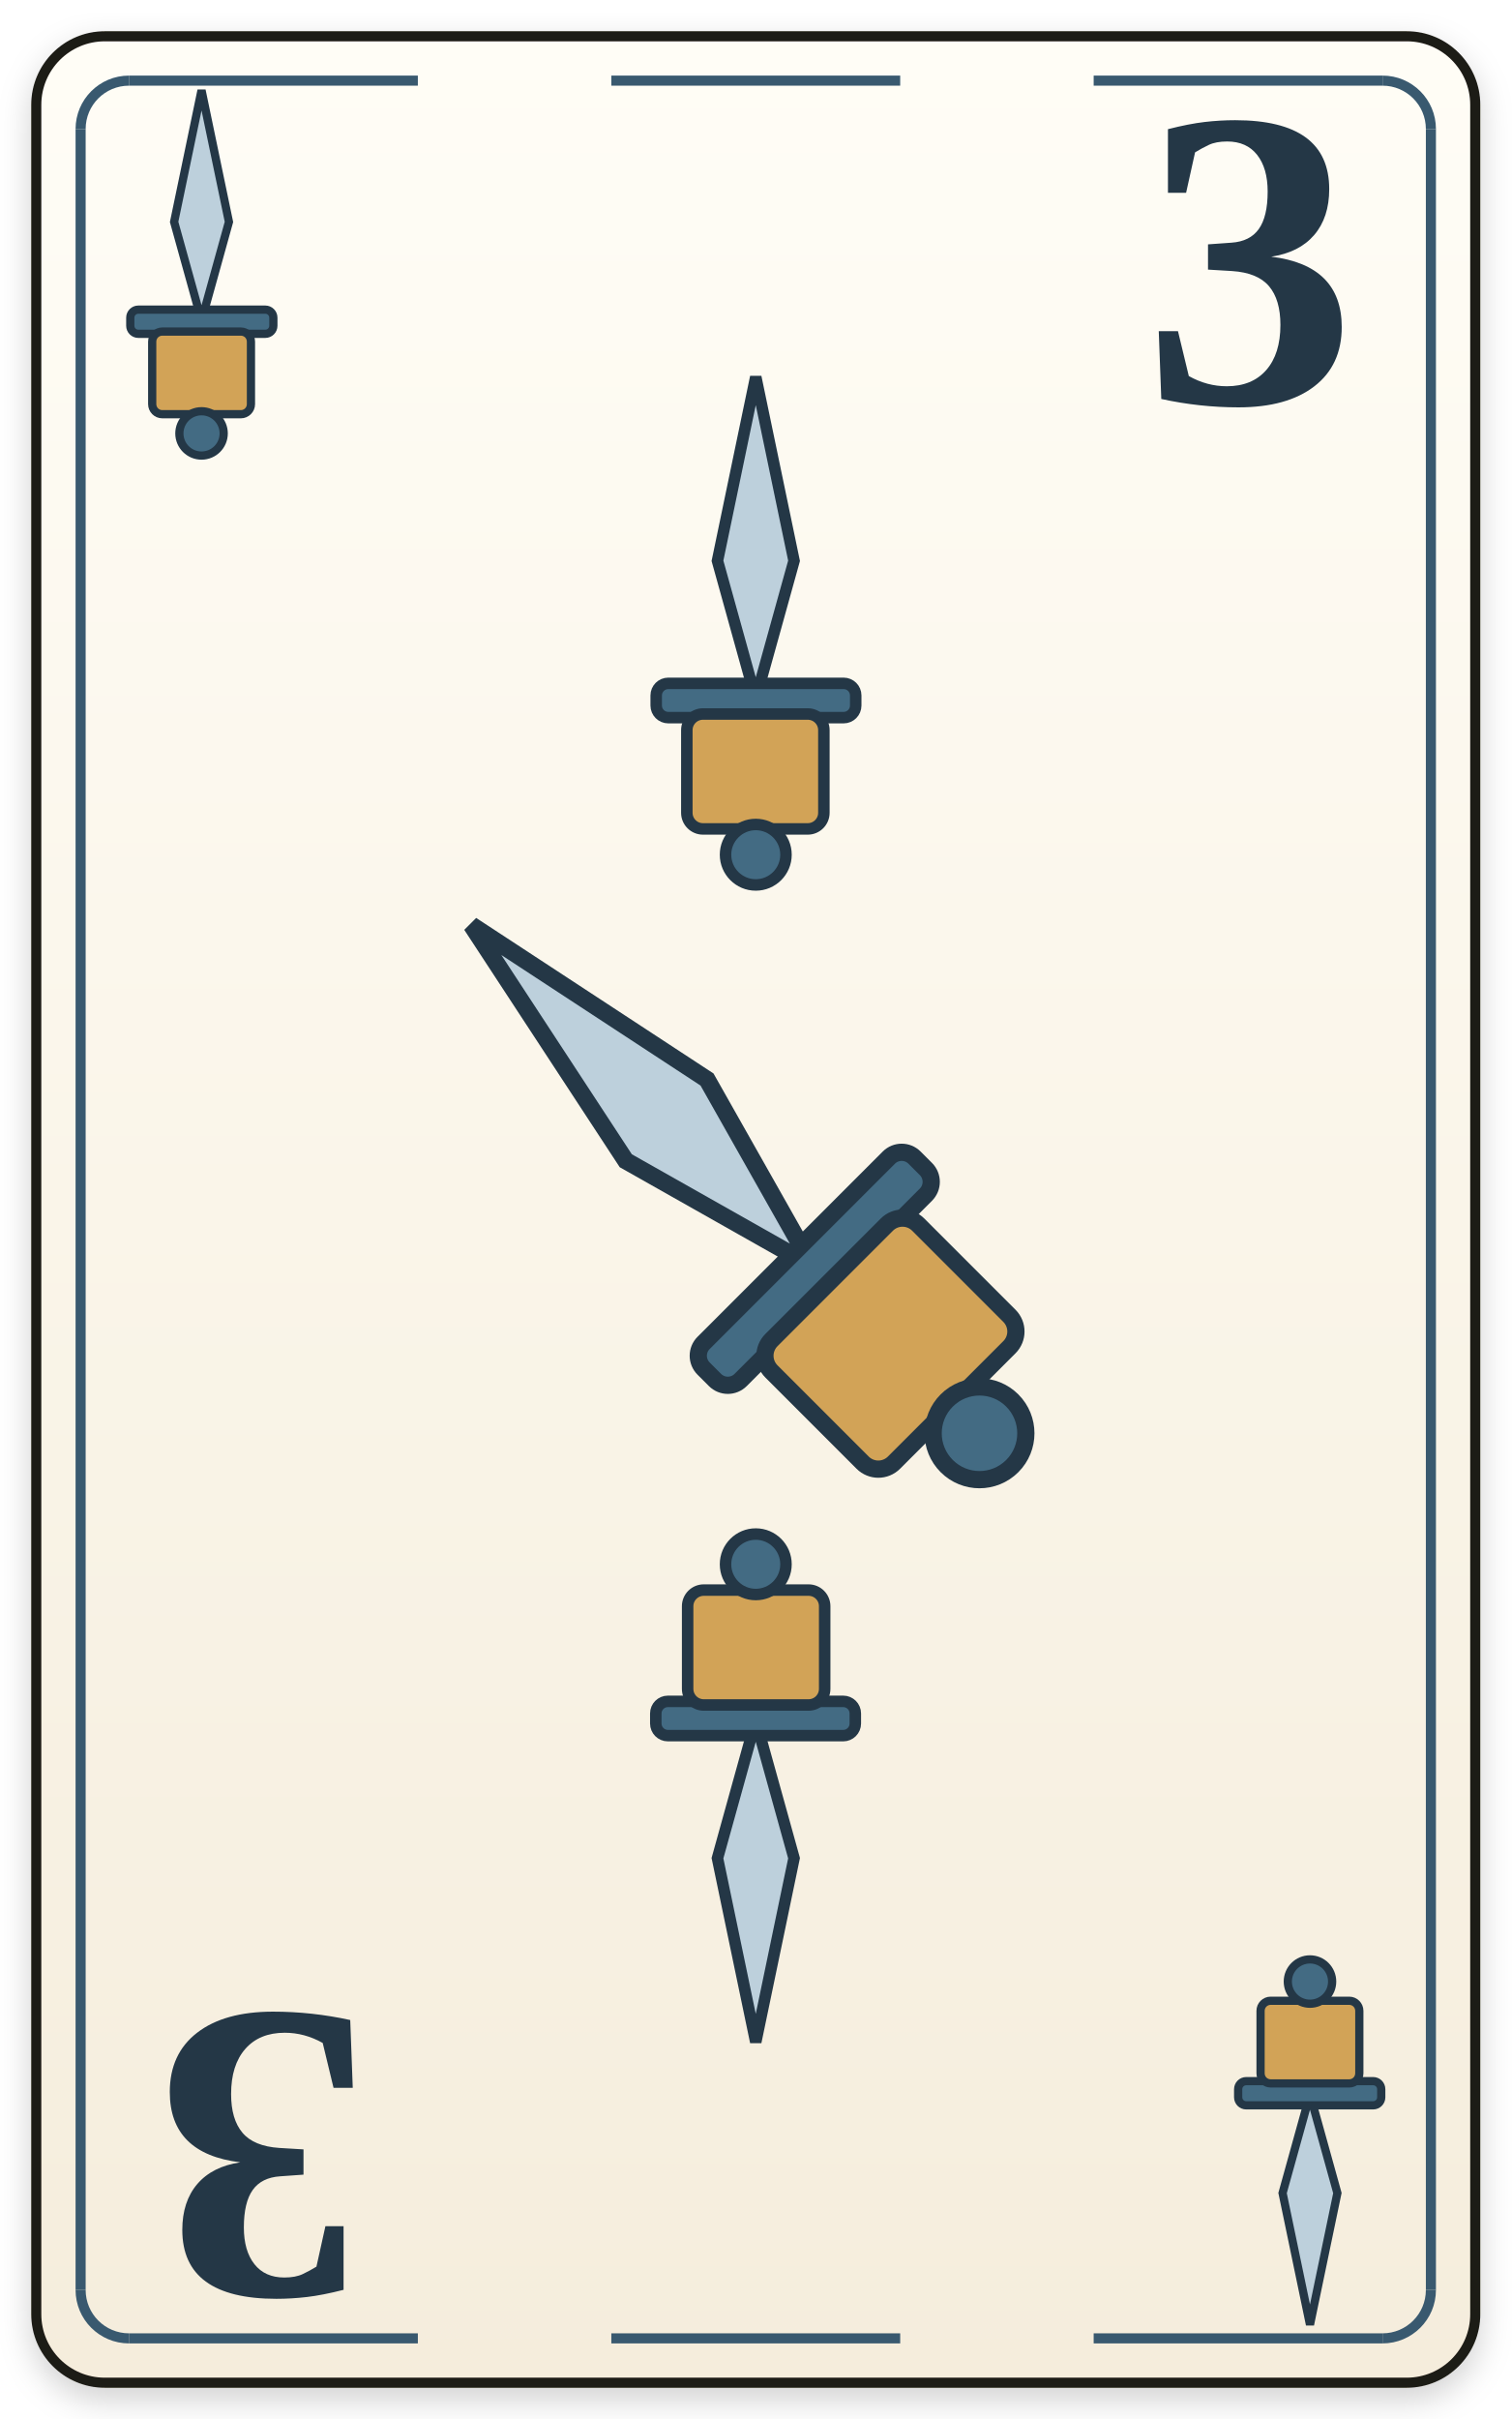
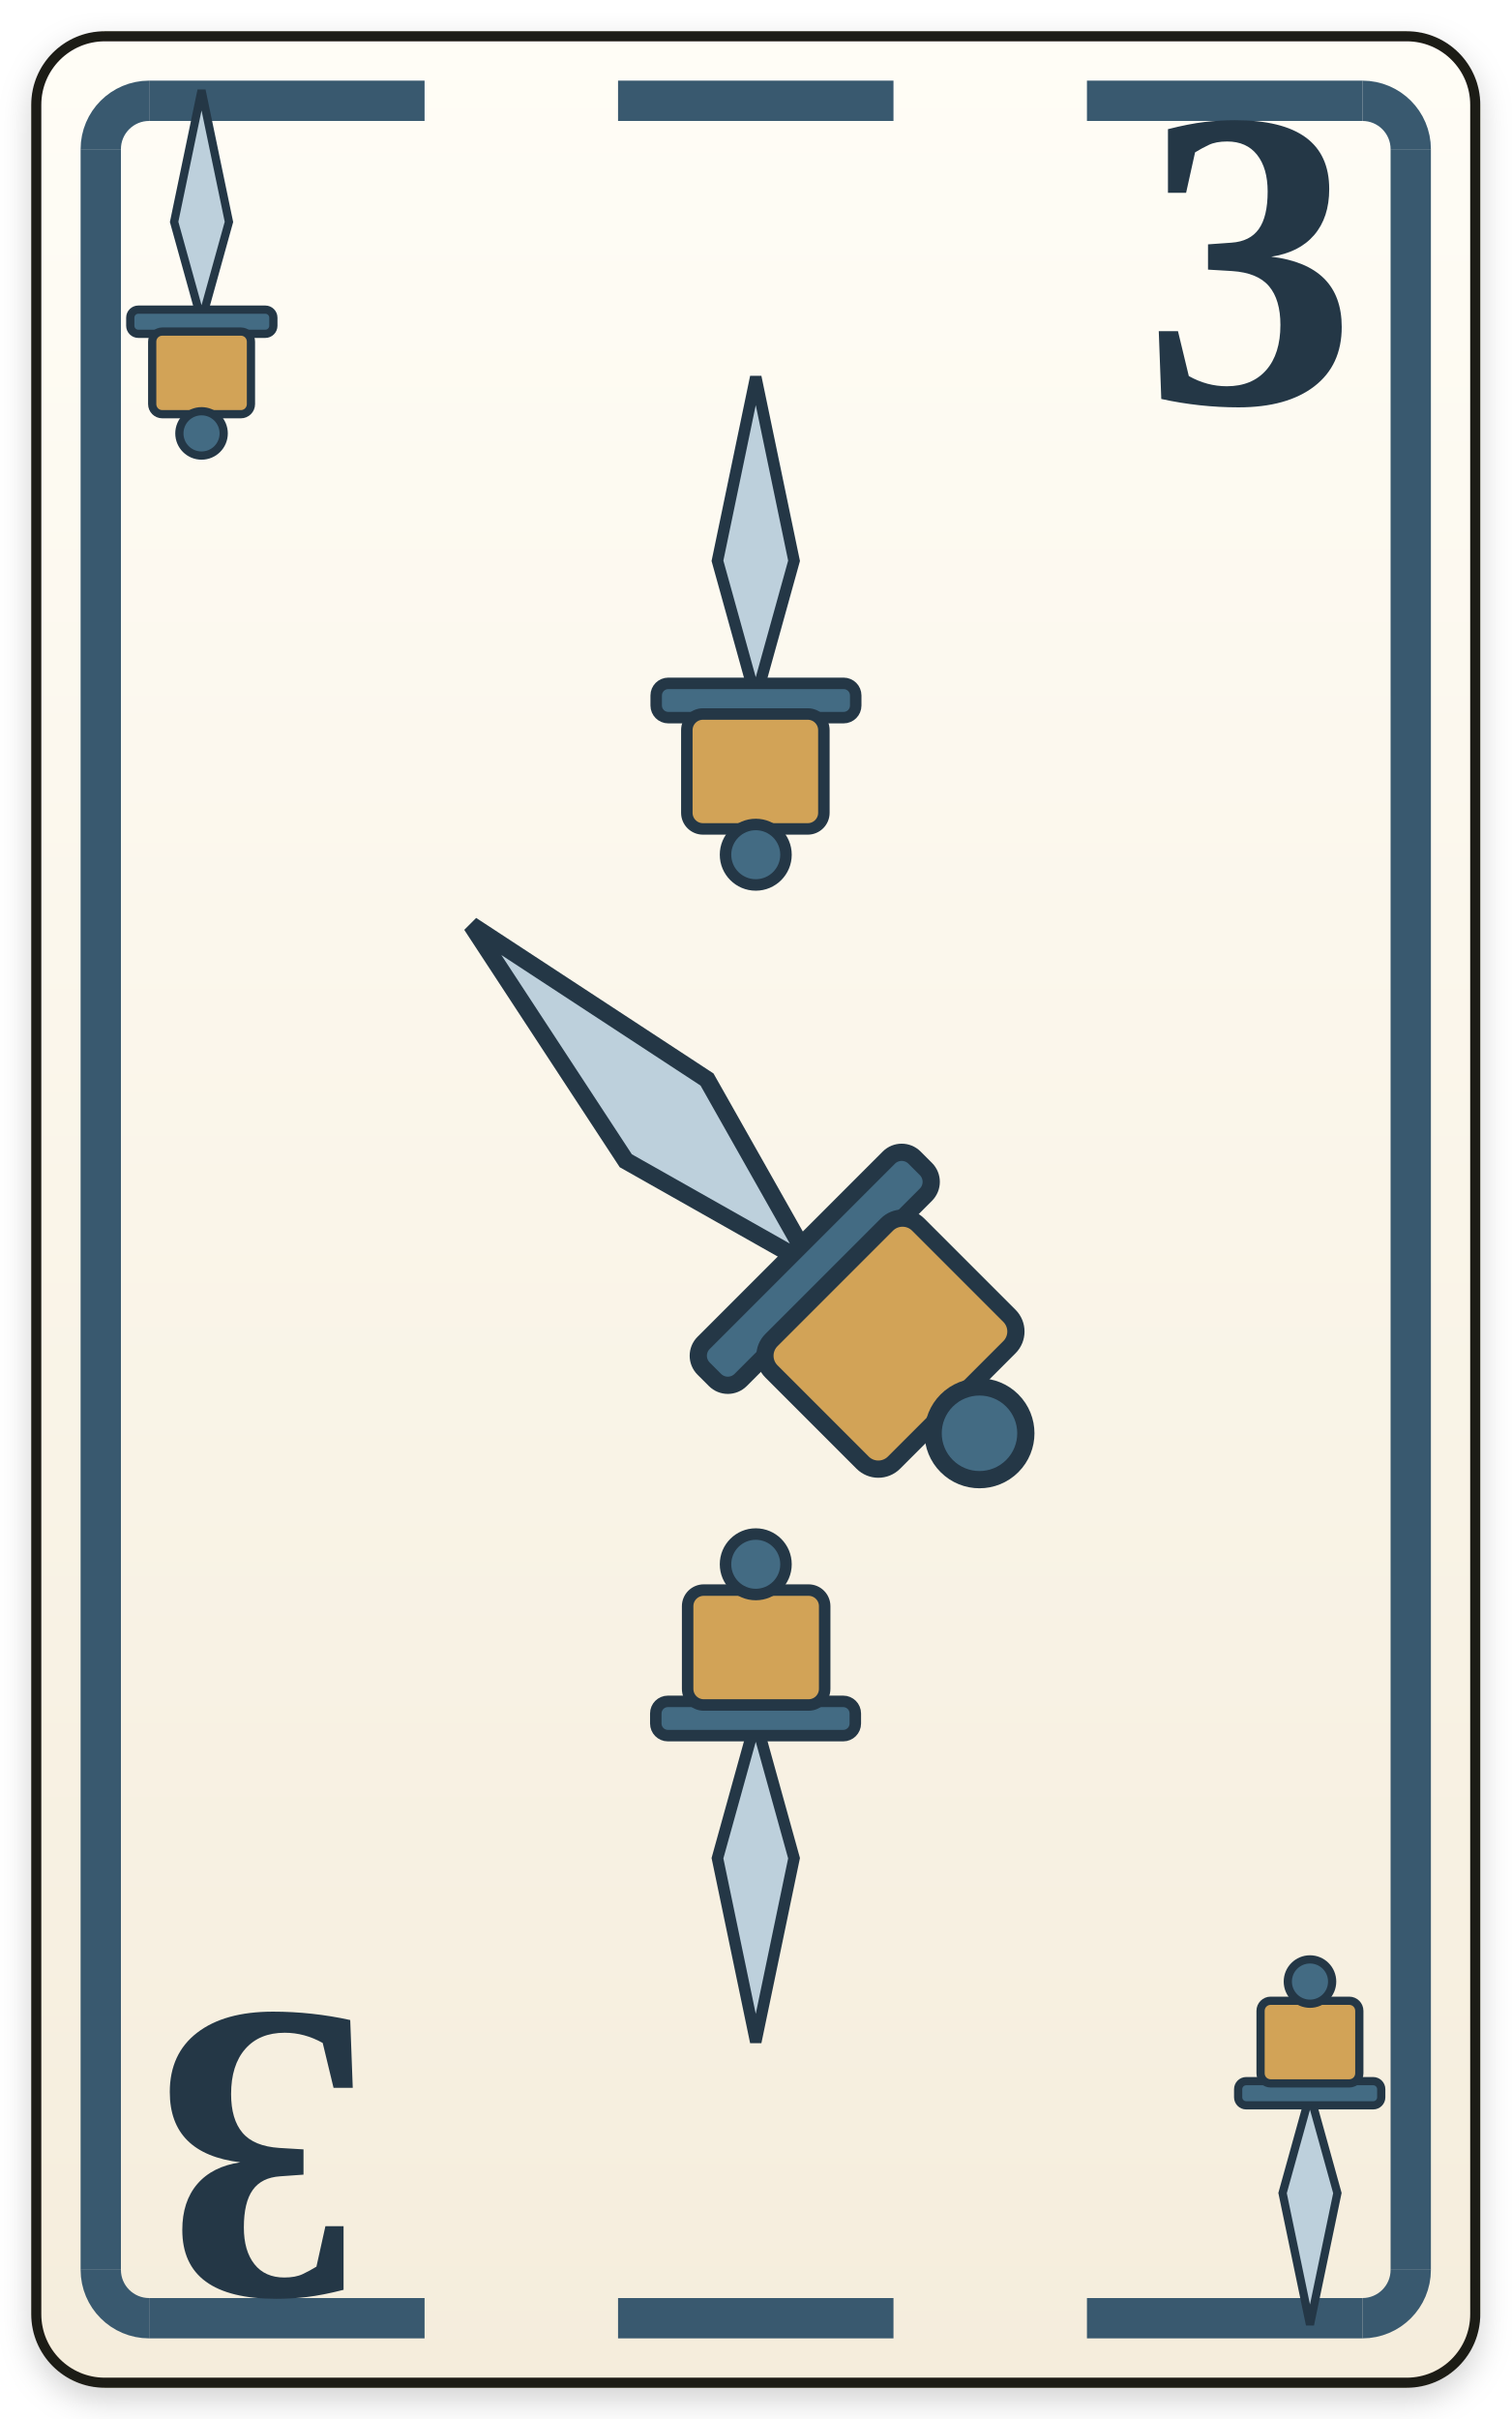
<svg xmlns="http://www.w3.org/2000/svg" width="750" height="1200" viewBox="0 0 750 1200" role="img" aria-labelledby="title desc">
  <defs>
    <linearGradient id="paperGradient" x1="0" y1="0" x2="0" y2="1">
      <stop offset="0%" stop-color="#fffdf6" />
      <stop offset="100%" stop-color="#f5eddc" />
    </linearGradient>
    <filter id="shadow" x="-20%" y="-20%" width="140%" height="140%">
      <feDropShadow dx="0" dy="6" stdDeviation="8" flood-color="#000000" flood-opacity="0.18" />
    </filter>
  </defs>
  <rect x="18" y="18" width="714" height="1164" rx="34" fill="url(#paperGradient)" stroke="#1f1b16" stroke-width="5" filter="url(#shadow)" />
-   <path d="M 40 64 V 1136" fill="none" stroke="#39596f" stroke-width="5" />
-   <path d="M 710 64 V 1136" fill="none" stroke="#39596f" stroke-width="5" />
-   <path d="M 40 64 A 24 24 0 0 1 64 40" fill="none" stroke="#39596f" stroke-width="5" />
-   <path d="M 686 40 A 24 24 0 0 1 710 64" fill="none" stroke="#39596f" stroke-width="5" />
-   <path d="M 40 1136 A 24 24 0 0 0 64 1160" fill="none" stroke="#39596f" stroke-width="5" />
-   <path d="M 686 1160 A 24 24 0 0 0 710 1136" fill="none" stroke="#39596f" stroke-width="5" />
-   <path d="M 64 40 H 207.333" fill="none" stroke="#39596f" stroke-width="5" />
-   <path d="M 303.333 40 H 446.667" fill="none" stroke="#39596f" stroke-width="5" />
-   <path d="M 542.667 40 H 686" fill="none" stroke="#39596f" stroke-width="5" />
-   <path d="M 64 1160 H 207.333" fill="none" stroke="#39596f" stroke-width="5" />
-   <path d="M 303.333 1160 H 446.667" fill="none" stroke="#39596f" stroke-width="5" />
-   <path d="M 542.667 1160 H 686" fill="none" stroke="#39596f" stroke-width="5" />
+   <path d="M 50 74 V 1126" fill="none" stroke="#39596f" stroke-width="20" />
+   <path d="M 700 74 V 1126" fill="none" stroke="#39596f" stroke-width="20" />
+   <path d="M 50 74 A 24 24 0 0 1 74 50" fill="none" stroke="#39596f" stroke-width="20" />
+   <path d="M 676 50 A 24 24 0 0 1 700 74" fill="none" stroke="#39596f" stroke-width="20" />
+   <path d="M 50 1126 A 24 24 0 0 0 74 1150" fill="none" stroke="#39596f" stroke-width="20" />
+   <path d="M 676 1150 A 24 24 0 0 0 700 1126" fill="none" stroke="#39596f" stroke-width="20" />
+   <path d="M 74 50 H 210.667" fill="none" stroke="#39596f" stroke-width="20" />
+   <path d="M 306.667 50 H 443.333" fill="none" stroke="#39596f" stroke-width="20" />
+   <path d="M 539.333 50 H 676" fill="none" stroke="#39596f" stroke-width="20" />
+   <path d="M 74 1150 H 210.667" fill="none" stroke="#39596f" stroke-width="20" />
+   <path d="M 306.667 1150 H 443.333" fill="none" stroke="#39596f" stroke-width="20" />
+   <path d="M 539.333 1150 H 676" fill="none" stroke="#39596f" stroke-width="20" />
  <g transform="translate(100 140) rotate(0)">
    <path d="M 0 -95.2 L 13.6 -29.92 L 0 19.04 L -13.6 -29.92 Z" fill="#bdd0dc" stroke="#243746" stroke-width="4.08" />
    <rect x="-35.36" y="13.6" width="71" height="12" rx="4" fill="#436b83" stroke="#243746" stroke-width="4.08" />
    <rect x="-24.48" y="24.48" width="49" height="41" rx="5" fill="#d2a357" stroke="#243746" stroke-width="4.08" />
    <circle cy="75" r="11" fill="#436b83" stroke="#243746" stroke-width="4.08" />
  </g>
  <g transform="translate(750 1198) rotate(180)">
    <g transform="translate(100 140) rotate(0)">
      <path d="M 0 -95.2 L 13.6 -29.92 L 0 19.04 L -13.6 -29.92 Z" fill="#bdd0dc" stroke="#243746" stroke-width="4.08" />
      <rect x="-35.36" y="13.6" width="71" height="12" rx="4" fill="#436b83" stroke="#243746" stroke-width="4.08" />
      <rect x="-24.48" y="24.48" width="49" height="41" rx="5" fill="#d2a357" stroke="#243746" stroke-width="4.08" />
      <circle cy="75" r="11" fill="#436b83" stroke="#243746" stroke-width="4.08" />
    </g>
  </g>
  <text x="620" y="200" text-anchor="middle" font-size="212" font-family="Georgia, Times New Roman, serif" font-weight="700" fill="#243746">3</text>
  <g transform="translate(130 1000) rotate(180)">
    <text x="0" y="0" text-anchor="middle" font-size="212" font-family="Georgia, Times New Roman, serif" font-weight="700" fill="#243746">3</text>
  </g>
  <g transform="translate(375 320) rotate(0)">
    <path d="M 0 -133 L 19 -41.8 L 0 26.6 L -19 -41.8 Z" fill="#bdd0dc" stroke="#243746" stroke-width="5.7" />
    <rect x="-49.4" y="19" width="99" height="17" rx="6" fill="#436b83" stroke="#243746" stroke-width="5.7" />
    <rect x="-34.2" y="34.2" width="68" height="57" rx="8" fill="#d2a357" stroke="#243746" stroke-width="5.7" />
    <circle cy="104" r="15" fill="#436b83" stroke="#243746" stroke-width="5.7" />
  </g>
  <g transform="translate(375 600) rotate(-45)">
    <path d="M 0 -199.5 L 28.5 -62.7 L 0 39.9 L -28.5 -62.7 Z" fill="#bdd0dc" stroke="#243746" stroke-width="8.55" />
    <rect x="-74.1" y="28.5" width="148" height="26" rx="9" fill="#436b83" stroke="#243746" stroke-width="8.55" />
    <rect x="-51.3" y="51.3" width="103" height="86" rx="11" fill="#d2a357" stroke="#243746" stroke-width="8.55" />
    <circle cy="157" r="23" fill="#436b83" stroke="#243746" stroke-width="8.55" />
  </g>
  <g transform="translate(375 880) rotate(180)">
    <path d="M 0 -133 L 19 -41.8 L 0 26.6 L -19 -41.8 Z" fill="#bdd0dc" stroke="#243746" stroke-width="5.7" />
    <rect x="-49.4" y="19" width="99" height="17" rx="6" fill="#436b83" stroke="#243746" stroke-width="5.7" />
    <rect x="-34.2" y="34.2" width="68" height="57" rx="8" fill="#d2a357" stroke="#243746" stroke-width="5.7" />
    <circle cy="104" r="15" fill="#436b83" stroke="#243746" stroke-width="5.7" />
  </g>
</svg>
